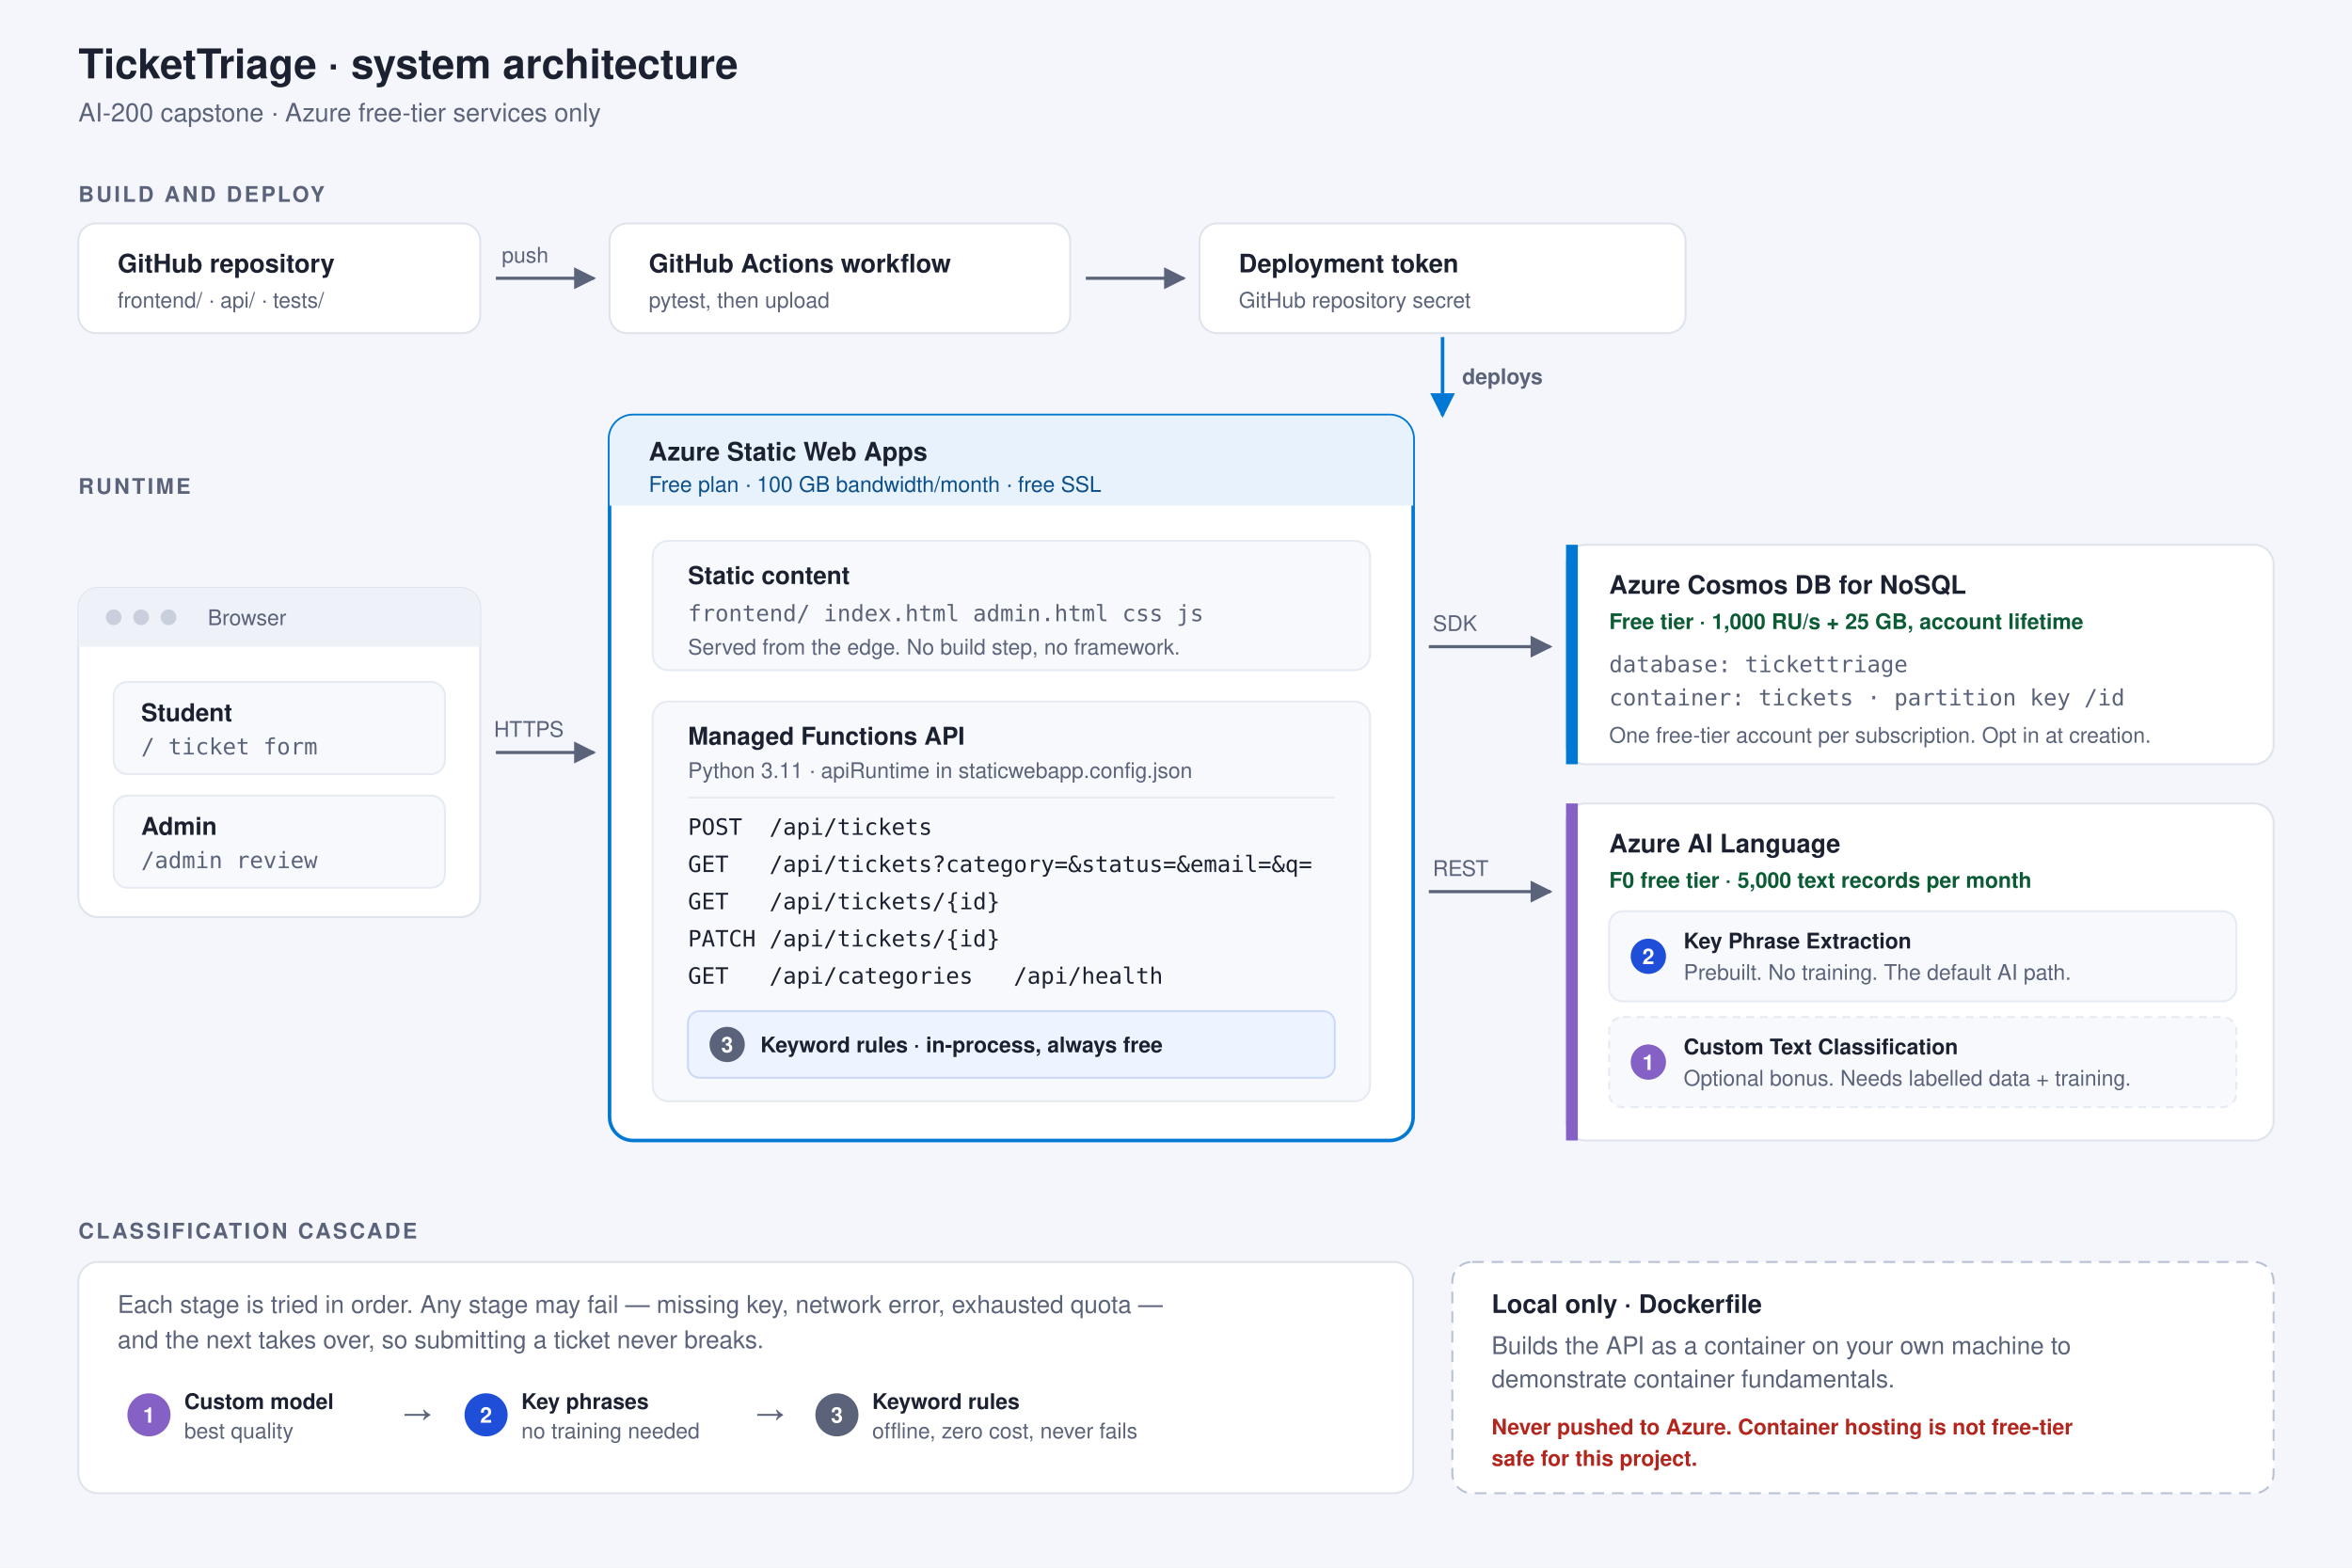
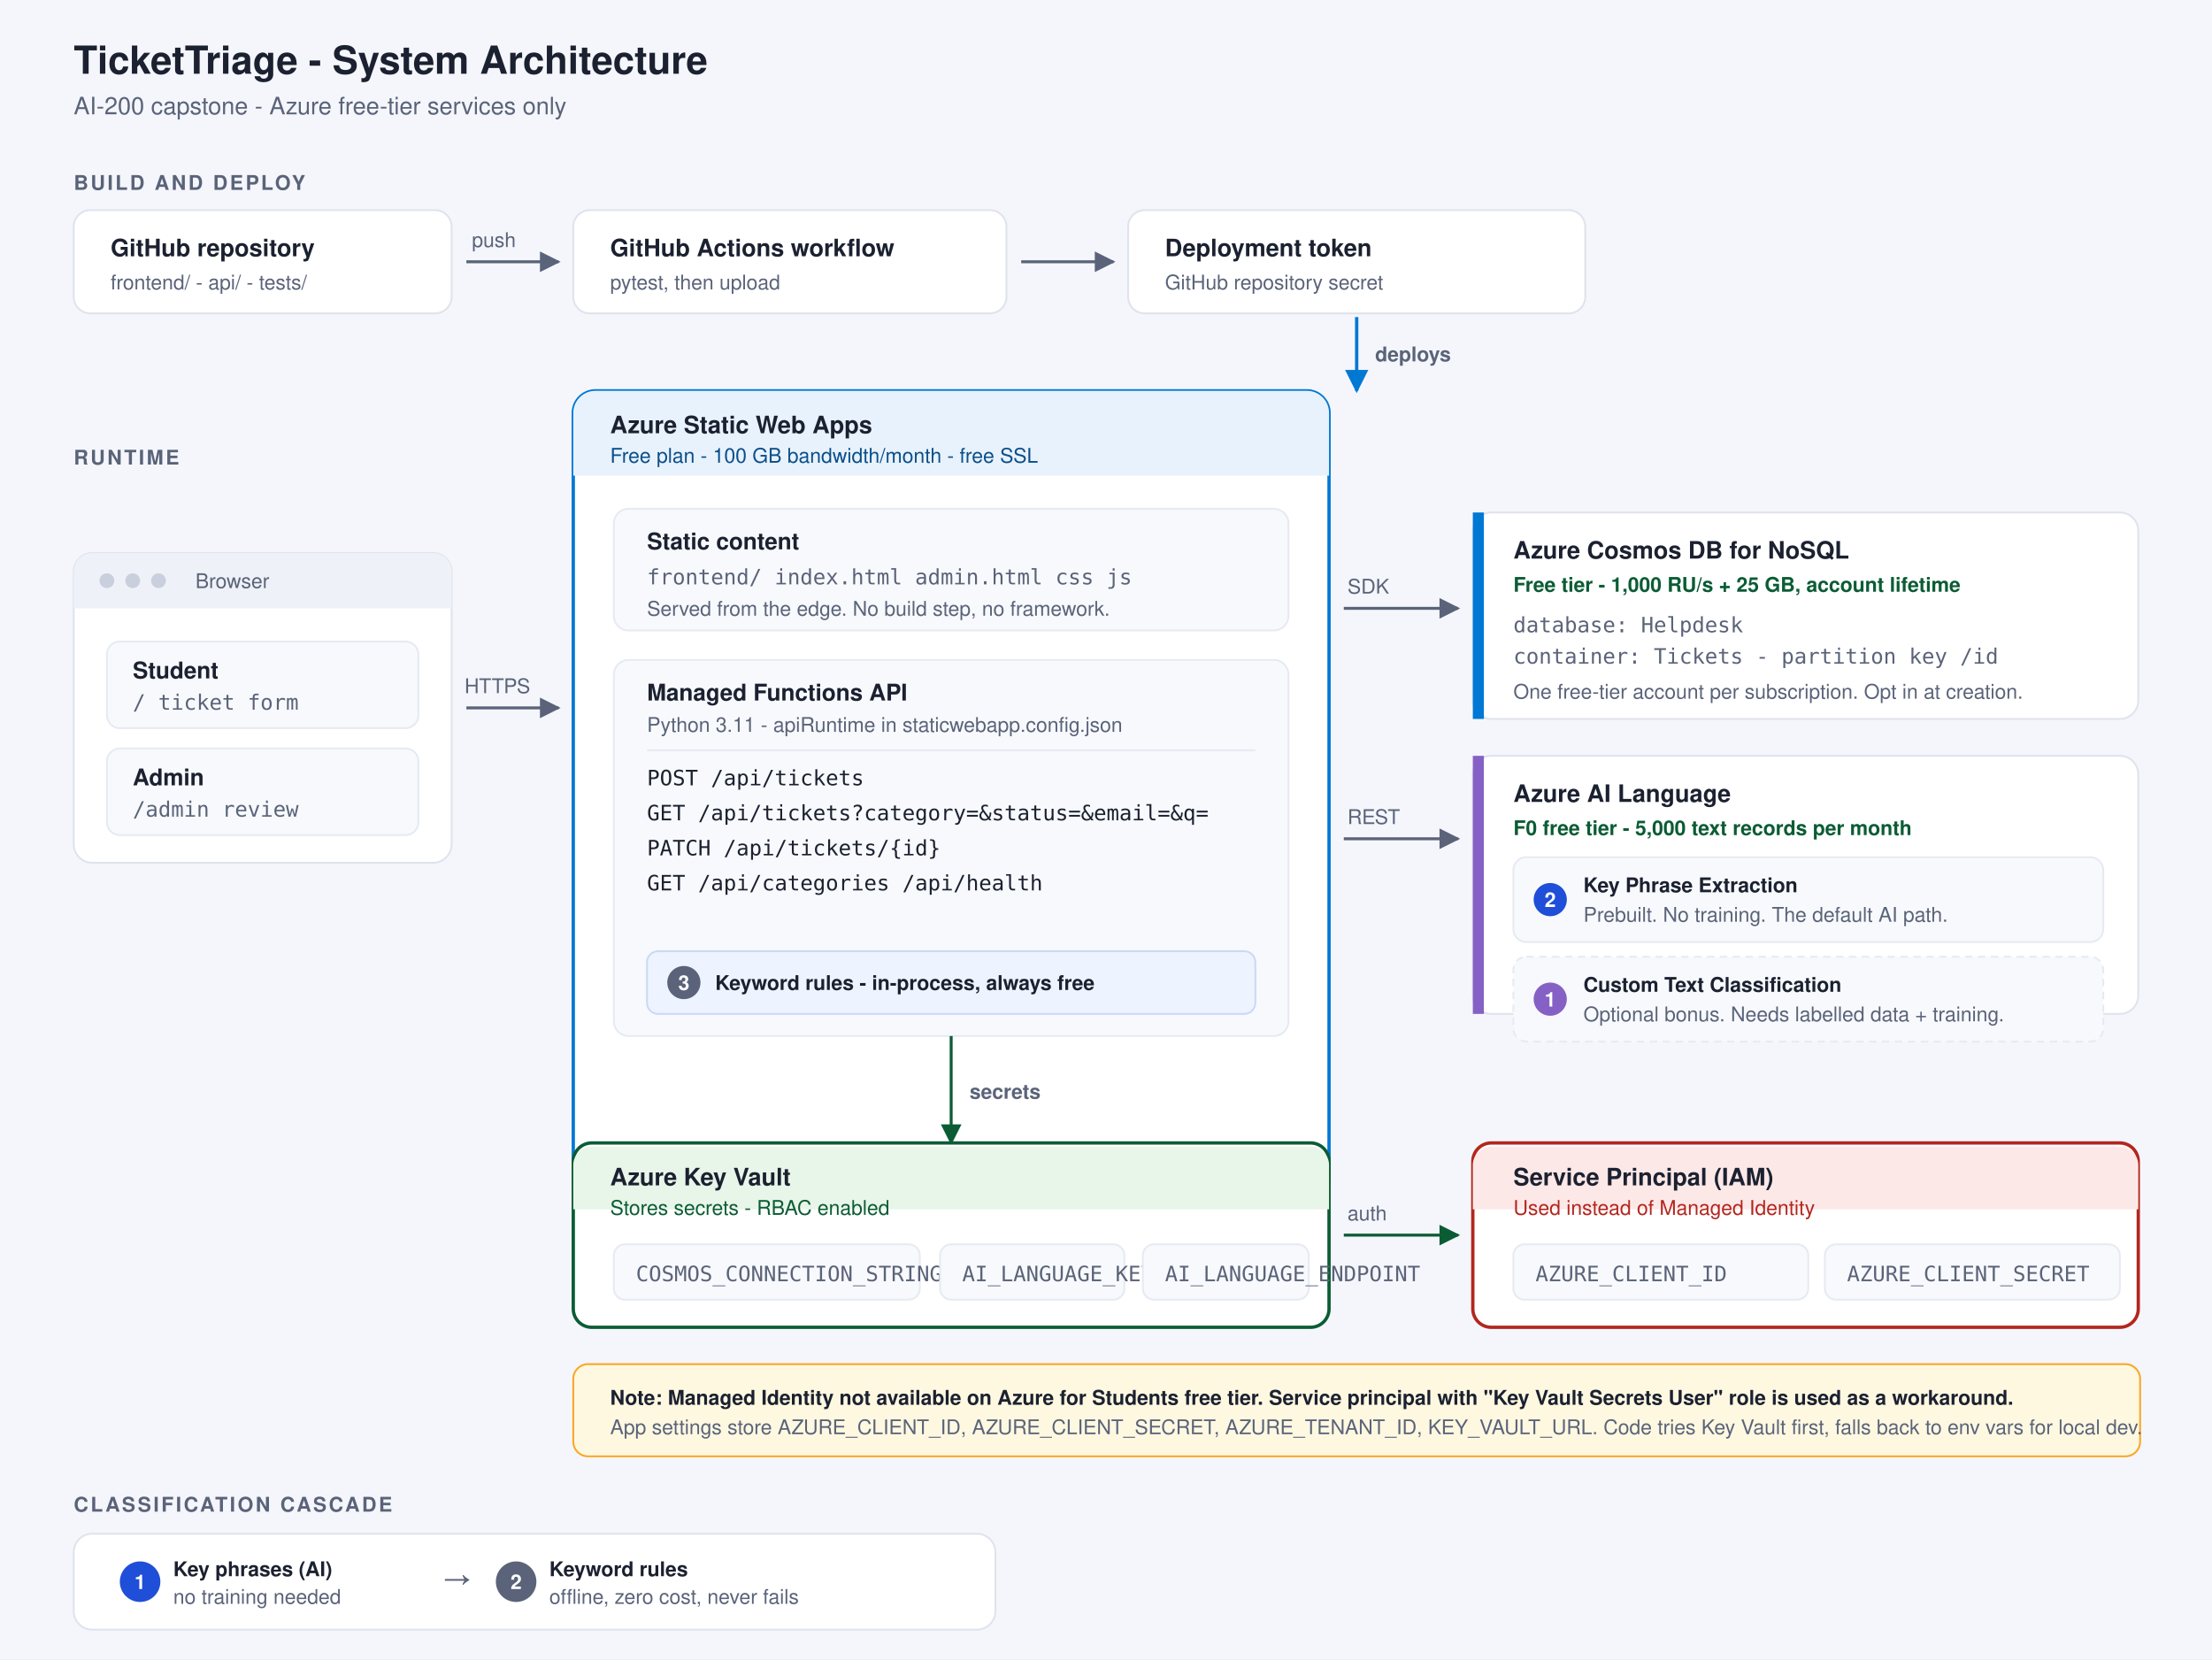
- <svg xmlns="http://www.w3.org/2000/svg" viewBox="0 0 1200 800" width="1200" height="800" font-family="Segoe UI, system-ui, -apple-system, Helvetica, Arial, sans-serif">
+ <svg xmlns="http://www.w3.org/2000/svg" viewBox="0 0 1200 900" width="1200" height="900" font-family="Segoe UI, system-ui, -apple-system, Helvetica, Arial, sans-serif">
  <defs>
    <marker id="arrow" viewBox="0 0 10 10" refX="9" refY="5" markerWidth="7" markerHeight="7" orient="auto-start-reverse">
      <path d="M 0 0 L 10 5 L 0 10 z" fill="#5a6379" />
    </marker>
    <marker id="arrowBrand" viewBox="0 0 10 10" refX="9" refY="5" markerWidth="7" markerHeight="7" orient="auto-start-reverse">
      <path d="M 0 0 L 10 5 L 0 10 z" fill="#0078d4" />
+     </marker>
+     <marker id="arrowGreen" viewBox="0 0 10 10" refX="9" refY="5" markerWidth="7" markerHeight="7" orient="auto-start-reverse">
+       <path d="M 0 0 L 10 5 L 0 10 z" fill="#0b5c34" />
    </marker>
    <style>
      .t   { fill:#1b2130; }
      .sub { fill:#5a6379; }
      .hh  { font-size:13px; font-weight:700; }
      .b   { font-size:12.5px; }
      .s   { font-size:11px; }
      .mono{ font-family:ui-monospace, SFMono-Regular, Menlo, Consolas, monospace; font-size:11.5px; }
      .lbl { font-size:11px; font-weight:600; fill:#5a6379; }
    </style>
  </defs>
-   <rect width="1200" height="800" fill="#f4f6fb" />
-   <text x="40" y="40" class="t" font-size="21" font-weight="700">TicketTriage · system architecture</text>
-   <text x="40" y="62" class="sub" font-size="13">AI-200 capstone · Azure free-tier services only</text>
+   <rect width="1200" height="900" fill="#f4f6fb" />
+   <text x="40" y="40" class="t" font-size="21" font-weight="700">TicketTriage - System Architecture</text>
+   <text x="40" y="62" class="sub" font-size="13">AI-200 capstone - Azure free-tier services only</text>
  <text x="40" y="103" class="lbl" letter-spacing="1.2">BUILD AND DEPLOY</text>
  <rect x="40" y="114" width="205" height="56" rx="9" fill="#ffffff" stroke="#dfe3ec" />
  <text x="60" y="139" class="t hh">GitHub repository</text>
-   <text x="60" y="157" class="sub s">frontend/ · api/ · tests/</text>
+   <text x="60" y="157" class="sub s">frontend/ - api/ - tests/</text>
  <line x1="253" y1="142" x2="303" y2="142" stroke="#5a6379" stroke-width="1.6" marker-end="url(#arrow)" />
  <text x="256" y="134" class="sub s">push</text>
  <rect x="311" y="114" width="235" height="56" rx="9" fill="#ffffff" stroke="#dfe3ec" />
  <text x="331" y="139" class="t hh">GitHub Actions workflow</text>
  <text x="331" y="157" class="sub s">pytest, then upload</text>
  <line x1="554" y1="142" x2="604" y2="142" stroke="#5a6379" stroke-width="1.6" marker-end="url(#arrow)" />
  <rect x="612" y="114" width="248" height="56" rx="9" fill="#ffffff" stroke="#dfe3ec" />
  <text x="632" y="139" class="t hh">Deployment token</text>
  <text x="632" y="157" class="sub s">GitHub repository secret</text>
  <path d="M 736 172 L 736 212" stroke="#0078d4" stroke-width="1.8" fill="none" marker-end="url(#arrowBrand)" />
  <text x="746" y="196" class="lbl" fill="#0078d4">deploys</text>
  <text x="40" y="252" class="lbl" letter-spacing="1.2">RUNTIME</text>
  <rect x="40" y="300" width="205" height="168" rx="10" fill="#ffffff" stroke="#dfe3ec" />
  <path d="M 40 310 a10 10 0 0 1 10 -10 h185 a10 10 0 0 1 10 10 v20 h-205 z" fill="#eef1f7" />
  <circle cx="58" cy="315" r="4" fill="#c9cfdc" />
  <circle cx="72" cy="315" r="4" fill="#c9cfdc" />
  <circle cx="86" cy="315" r="4" fill="#c9cfdc" />
  <text x="106" y="319" class="sub s">Browser</text>
  <rect x="58" y="348" width="169" height="47" rx="7" fill="#f7f9fc" stroke="#e6eaf2" />
  <text x="72" y="368" class="t b" font-weight="600">Student</text>
  <text x="72" y="385" class="sub mono">/  ticket form</text>
  <rect x="58" y="406" width="169" height="47" rx="7" fill="#f7f9fc" stroke="#e6eaf2" />
  <text x="72" y="426" class="t b" font-weight="600">Admin</text>
  <text x="72" y="443" class="sub mono">/admin  review</text>
  <line x1="253" y1="384" x2="303" y2="384" stroke="#5a6379" stroke-width="1.6" marker-end="url(#arrow)" />
  <text x="252" y="376" class="sub s">HTTPS</text>
-   <rect x="311" y="212" width="410" height="370" rx="12" fill="#ffffff" stroke="#0078d4" stroke-width="1.8" />
+   <rect x="311" y="212" width="410" height="440" rx="12" fill="#ffffff" stroke="#0078d4" stroke-width="1.8" />
  <path d="M 311 224 a12 12 0 0 1 12 -12 h386 a12 12 0 0 1 12 12 v34 h-410 z" fill="#e8f2fc" />
  <text x="331" y="235" class="t hh" fill="#0b4f8a">Azure Static Web Apps</text>
-   <text x="331" y="251" class="s" fill="#0b4f8a">Free plan · 100 GB bandwidth/month · free SSL</text>
+   <text x="331" y="251" class="s" fill="#0b4f8a">Free plan - 100 GB bandwidth/month - free SSL</text>
  <rect x="333" y="276" width="366" height="66" rx="8" fill="#f7f9fc" stroke="#e6eaf2" />
  <text x="351" y="298" class="t b" font-weight="700">Static content</text>
  <text x="351" y="317" class="sub mono">frontend/  index.html  admin.html  css  js</text>
  <text x="351" y="334" class="sub s">Served from the edge. No build step, no framework.</text>
  <rect x="333" y="358" width="366" height="204" rx="8" fill="#f7f9fc" stroke="#e6eaf2" />
  <text x="351" y="380" class="t b" font-weight="700">Managed Functions API</text>
-   <text x="351" y="397" class="sub s">Python 3.11 · apiRuntime in staticwebapp.config.json</text>
+   <text x="351" y="397" class="sub s">Python 3.11 - apiRuntime in staticwebapp.config.json</text>
  <line x1="351" y1="407" x2="681" y2="407" stroke="#e6eaf2" />
-   <text x="351" y="426" class="t mono">POST  /api/tickets</text>
-   <text x="351" y="445" class="t mono">GET   /api/tickets?category=&amp;status=&amp;email=&amp;q=</text>
-   <text x="351" y="464" class="t mono">GET   /api/tickets/{id}</text>
-   <text x="351" y="483" class="t mono">PATCH /api/tickets/{id}</text>
-   <text x="351" y="502" class="t mono">GET   /api/categories   /api/health</text>
+   <text x="351" y="426" class="t mono">POST   /api/tickets</text>
+   <text x="351" y="445" class="t mono">GET    /api/tickets?category=&amp;status=&amp;email=&amp;q=</text>
+   <text x="351" y="464" class="t mono">PATCH  /api/tickets/{id}</text>
+   <text x="351" y="483" class="t mono">GET    /api/categories   /api/health</text>
  <rect x="351" y="516" width="330" height="34" rx="6" fill="#eef4ff" stroke="#c9d9f7" />
  <circle cx="371" cy="533" r="9" fill="#5a6379" />
  <text x="371" y="537" class="s" fill="#fff" text-anchor="middle" font-weight="700">3</text>
-   <text x="388" y="537" class="t s" font-weight="600">Keyword rules · in-process, always free</text>
+   <text x="388" y="537" class="t s" font-weight="600">Keyword rules - in-process, always free</text>
  <line x1="729" y1="330" x2="791" y2="330" stroke="#5a6379" stroke-width="1.6" marker-end="url(#arrow)" />
  <text x="731" y="322" class="sub s">SDK</text>
  <line x1="729" y1="455" x2="791" y2="455" stroke="#5a6379" stroke-width="1.6" marker-end="url(#arrow)" />
  <text x="731" y="447" class="sub s">REST</text>
+   <line x1="516" y1="562" x2="516" y2="620" stroke="#0b5c34" stroke-width="1.6" marker-end="url(#arrowGreen)" />
+   <text x="526" y="596" class="lbl" fill="#0b5c34">secrets</text>
  <rect x="799" y="278" width="361" height="112" rx="10" fill="#ffffff" stroke="#dfe3ec" />
  <rect x="799" y="278" width="6" height="112" fill="#0078d4" />
  <text x="821" y="303" class="t hh">Azure Cosmos DB for NoSQL</text>
-   <text x="821" y="321" class="s" fill="#0b5c34" font-weight="600">Free tier · 1,000 RU/s + 25 GB, account lifetime</text>
-   <text x="821" y="343" class="sub mono">database: tickettriage</text>
-   <text x="821" y="360" class="sub mono">container: tickets · partition key /id</text>
+   <text x="821" y="321" class="s" fill="#0b5c34" font-weight="600">Free tier - 1,000 RU/s + 25 GB, account lifetime</text>
+   <text x="821" y="343" class="sub mono">database: Helpdesk</text>
+   <text x="821" y="360" class="sub mono">container: Tickets - partition key /id</text>
  <text x="821" y="379" class="sub s">One free-tier account per subscription. Opt in at creation.</text>
-   <rect x="799" y="410" width="361" height="172" rx="10" fill="#ffffff" stroke="#dfe3ec" />
-   <rect x="799" y="410" width="6" height="172" fill="#8661c5" />
+   <rect x="799" y="410" width="361" height="140" rx="10" fill="#ffffff" stroke="#dfe3ec" />
+   <rect x="799" y="410" width="6" height="140" fill="#8661c5" />
  <text x="821" y="435" class="t hh">Azure AI Language</text>
-   <text x="821" y="453" class="s" fill="#0b5c34" font-weight="600">F0 free tier · 5,000 text records per month</text>
+   <text x="821" y="453" class="s" fill="#0b5c34" font-weight="600">F0 free tier - 5,000 text records per month</text>
  <rect x="821" y="465" width="320" height="46" rx="7" fill="#f7f9fc" stroke="#e6eaf2" />
  <circle cx="841" cy="488" r="9" fill="#1f4ed8" />
  <text x="841" y="492" class="s" fill="#fff" text-anchor="middle" font-weight="700">2</text>
  <text x="859" y="484" class="t s" font-weight="700">Key Phrase Extraction</text>
  <text x="859" y="500" class="sub s">Prebuilt. No training. The default AI path.</text>
  <rect x="821" y="519" width="320" height="46" rx="7" fill="#f7f9fc" stroke="#e6eaf2" stroke-dasharray="4 3" />
  <circle cx="841" cy="542" r="9" fill="#8661c5" />
  <text x="841" y="546" class="s" fill="#fff" text-anchor="middle" font-weight="700">1</text>
  <text x="859" y="538" class="t s" font-weight="700">Custom Text Classification</text>
  <text x="859" y="554" class="sub s">Optional bonus. Needs labelled data + training.</text>
-   <text x="40" y="632" class="lbl" letter-spacing="1.2">CLASSIFICATION CASCADE</text>
-   <rect x="40" y="644" width="681" height="118" rx="10" fill="#ffffff" stroke="#dfe3ec" />
-   <text x="60" y="670" class="sub b">Each stage is tried in order. Any stage may fail — missing key, network error, exhausted quota —</text>
-   <text x="60" y="688" class="sub b">and the next takes over, so submitting a ticket never breaks.</text>
-   <circle cx="76" cy="722" r="11" fill="#8661c5" />
-   <text x="76" y="726" class="s" fill="#fff" text-anchor="middle" font-weight="700">1</text>
-   <text x="94" y="719" class="t s" font-weight="700">Custom model</text>
-   <text x="94" y="734" class="sub s">best quality</text>
-   <text x="205" y="727" class="sub" font-size="16">→</text>
-   <circle cx="248" cy="722" r="11" fill="#1f4ed8" />
-   <text x="248" y="726" class="s" fill="#fff" text-anchor="middle" font-weight="700">2</text>
-   <text x="266" y="719" class="t s" font-weight="700">Key phrases</text>
-   <text x="266" y="734" class="sub s">no training needed</text>
-   <text x="385" y="727" class="sub" font-size="16">→</text>
-   <circle cx="427" cy="722" r="11" fill="#5a6379" />
-   <text x="427" y="726" class="s" fill="#fff" text-anchor="middle" font-weight="700">3</text>
-   <text x="445" y="719" class="t s" font-weight="700">Keyword rules</text>
-   <text x="445" y="734" class="sub s">offline, zero cost, never fails</text>
-   <rect x="741" y="644" width="419" height="118" rx="10" fill="#ffffff" stroke="#b9c2d4" stroke-dasharray="6 4" />
-   <text x="761" y="670" class="t hh">Local only · Dockerfile</text>
-   <text x="761" y="691" class="sub b">Builds the API as a container on your own machine to</text>
-   <text x="761" y="708" class="sub b">demonstrate container fundamentals.</text>
-   <text x="761" y="732" class="s" fill="#b3261e" font-weight="700">Never pushed to Azure. Container hosting is not free-tier</text>
-   <text x="761" y="748" class="s" fill="#b3261e" font-weight="700">safe for this project.</text>
+   <rect x="311" y="620" width="410" height="100" rx="10" fill="#ffffff" stroke="#0b5c34" stroke-width="1.8" />
+   <path d="M 311 632 a10 10 0 0 1 10 -10 h390 a10 10 0 0 1 10 10 v24 h-410 z" fill="#e8f5e9" />
+   <text x="331" y="643" class="t hh" fill="#0b5c34">Azure Key Vault</text>
+   <text x="331" y="659" class="s" fill="#0b5c34">Stores secrets - RBAC enabled</text>
+   <rect x="333" y="675" width="166" height="30" rx="6" fill="#f7f9fc" stroke="#e6eaf2" />
+   <text x="345" y="695" class="sub mono">COSMOS_CONNECTION_STRING</text>
+   <rect x="510" y="675" width="100" height="30" rx="6" fill="#f7f9fc" stroke="#e6eaf2" />
+   <text x="522" y="695" class="sub mono">AI_LANGUAGE_KEY</text>
+   <rect x="620" y="675" width="90" height="30" rx="6" fill="#f7f9fc" stroke="#e6eaf2" />
+   <text x="632" y="695" class="sub mono">AI_LANGUAGE_ENDPOINT</text>
+   <rect x="799" y="620" width="361" height="100" rx="10" fill="#ffffff" stroke="#b3261e" stroke-width="1.8" />
+   <path d="M 799 632 a10 10 0 0 1 10 -10 h341 a10 10 0 0 1 10 10 v24 h-361 z" fill="#fde8e8" />
+   <text x="821" y="643" class="t hh" fill="#b3261e">Service Principal (IAM)</text>
+   <text x="821" y="659" class="s" fill="#b3261e">Used instead of Managed Identity</text>
+   <rect x="821" y="675" width="160" height="30" rx="6" fill="#f7f9fc" stroke="#e6eaf2" />
+   <text x="833" y="695" class="sub mono">AZURE_CLIENT_ID</text>
+   <rect x="990" y="675" width="160" height="30" rx="6" fill="#f7f9fc" stroke="#e6eaf2" />
+   <text x="1002" y="695" class="sub mono">AZURE_CLIENT_SECRET</text>
+   <line x1="729" y1="670" x2="791" y2="670" stroke="#0b5c34" stroke-width="1.6" marker-end="url(#arrowGreen)" />
+   <text x="731" y="662" class="sub s">auth</text>
+   <rect x="311" y="740" width="850" height="50" rx="8" fill="#fff8e1" stroke="#f9a825" />
+   <text x="331" y="762" class="t s" fill="#b3261e" font-weight="600">Note: Managed Identity not available on Azure for Students free tier. Service principal with "Key Vault Secrets User" role is used as a workaround.</text>
+   <text x="331" y="778" class="sub s">App settings store AZURE_CLIENT_ID, AZURE_CLIENT_SECRET, AZURE_TENANT_ID, KEY_VAULT_URL. Code tries Key Vault first, falls back to env vars for local dev.</text>
+   <text x="40" y="820" class="lbl" letter-spacing="1.2">CLASSIFICATION CASCADE</text>
+   <rect x="40" y="832" width="500" height="52" rx="10" fill="#ffffff" stroke="#dfe3ec" />
+   <circle cx="76" cy="858" r="11" fill="#1f4ed8" />
+   <text x="76" y="862" class="s" fill="#fff" text-anchor="middle" font-weight="700">1</text>
+   <text x="94" y="855" class="t s" font-weight="700">Key phrases (AI)</text>
+   <text x="94" y="870" class="sub s">no training needed</text>
+   <text x="240" y="862" class="sub" font-size="16">→</text>
+   <circle cx="280" cy="858" r="11" fill="#5a6379" />
+   <text x="280" y="862" class="s" fill="#fff" text-anchor="middle" font-weight="700">2</text>
+   <text x="298" y="855" class="t s" font-weight="700">Keyword rules</text>
+   <text x="298" y="870" class="sub s">offline, zero cost, never fails</text>
</svg>
